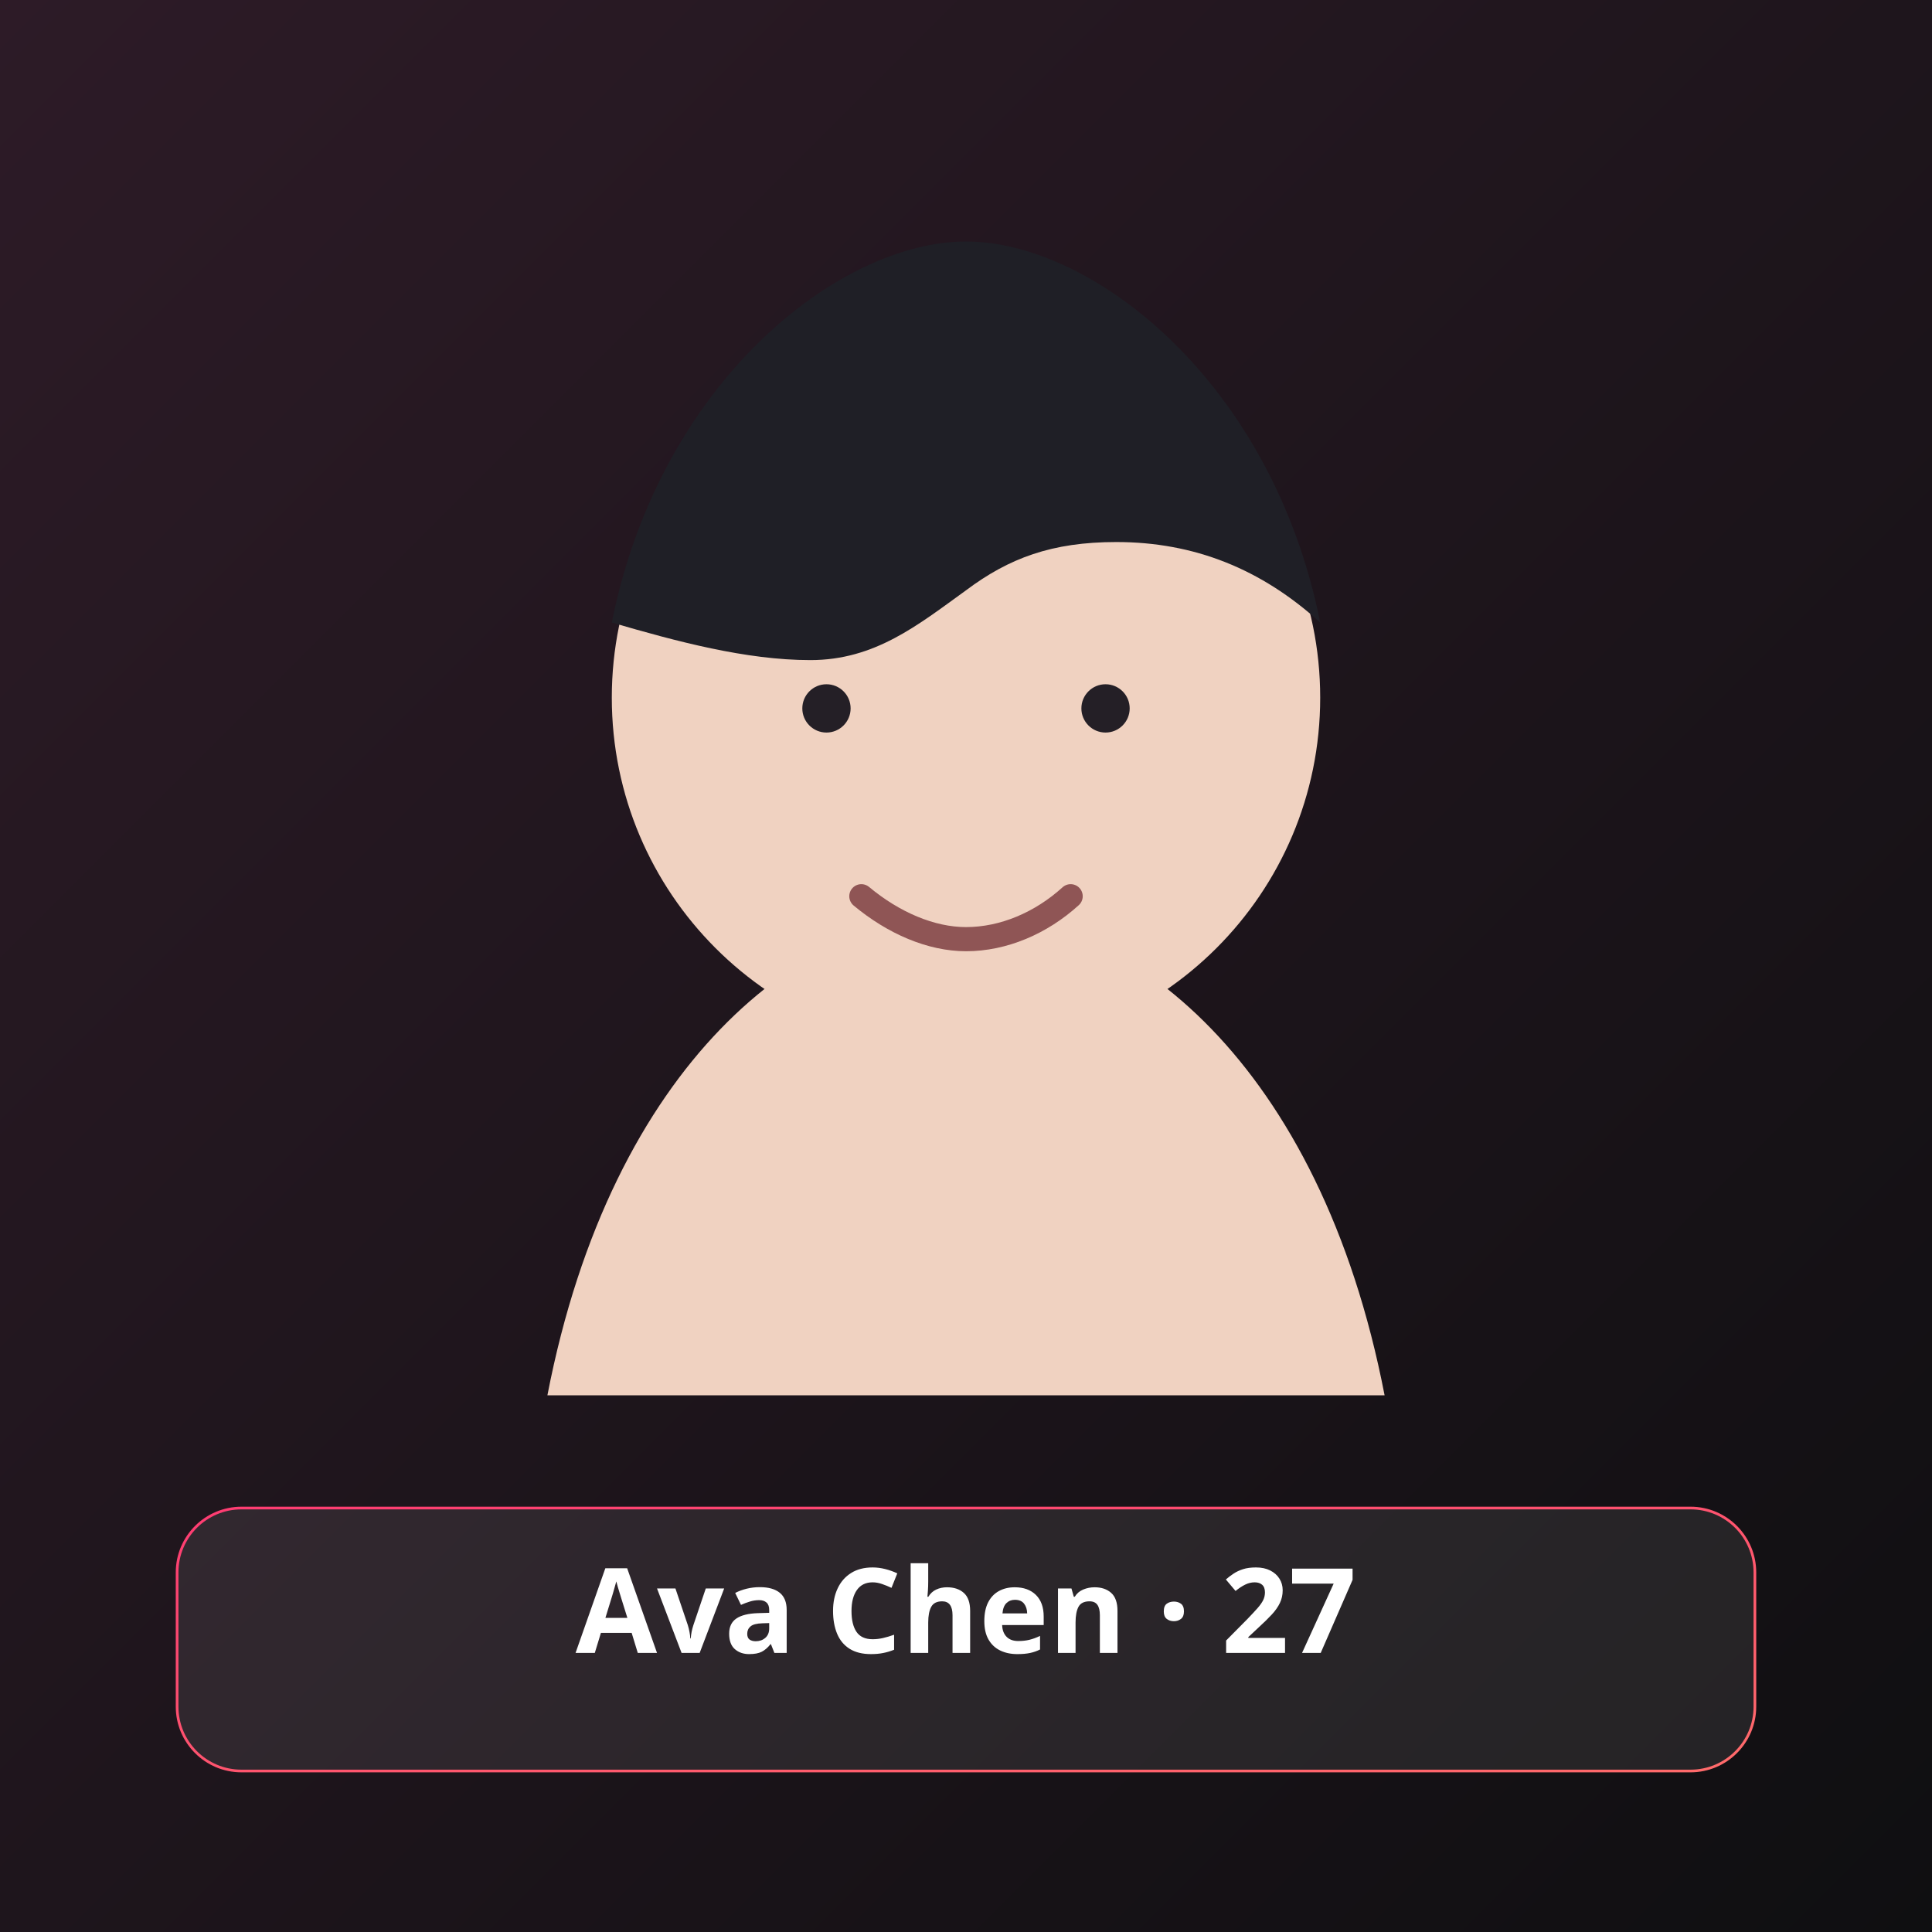
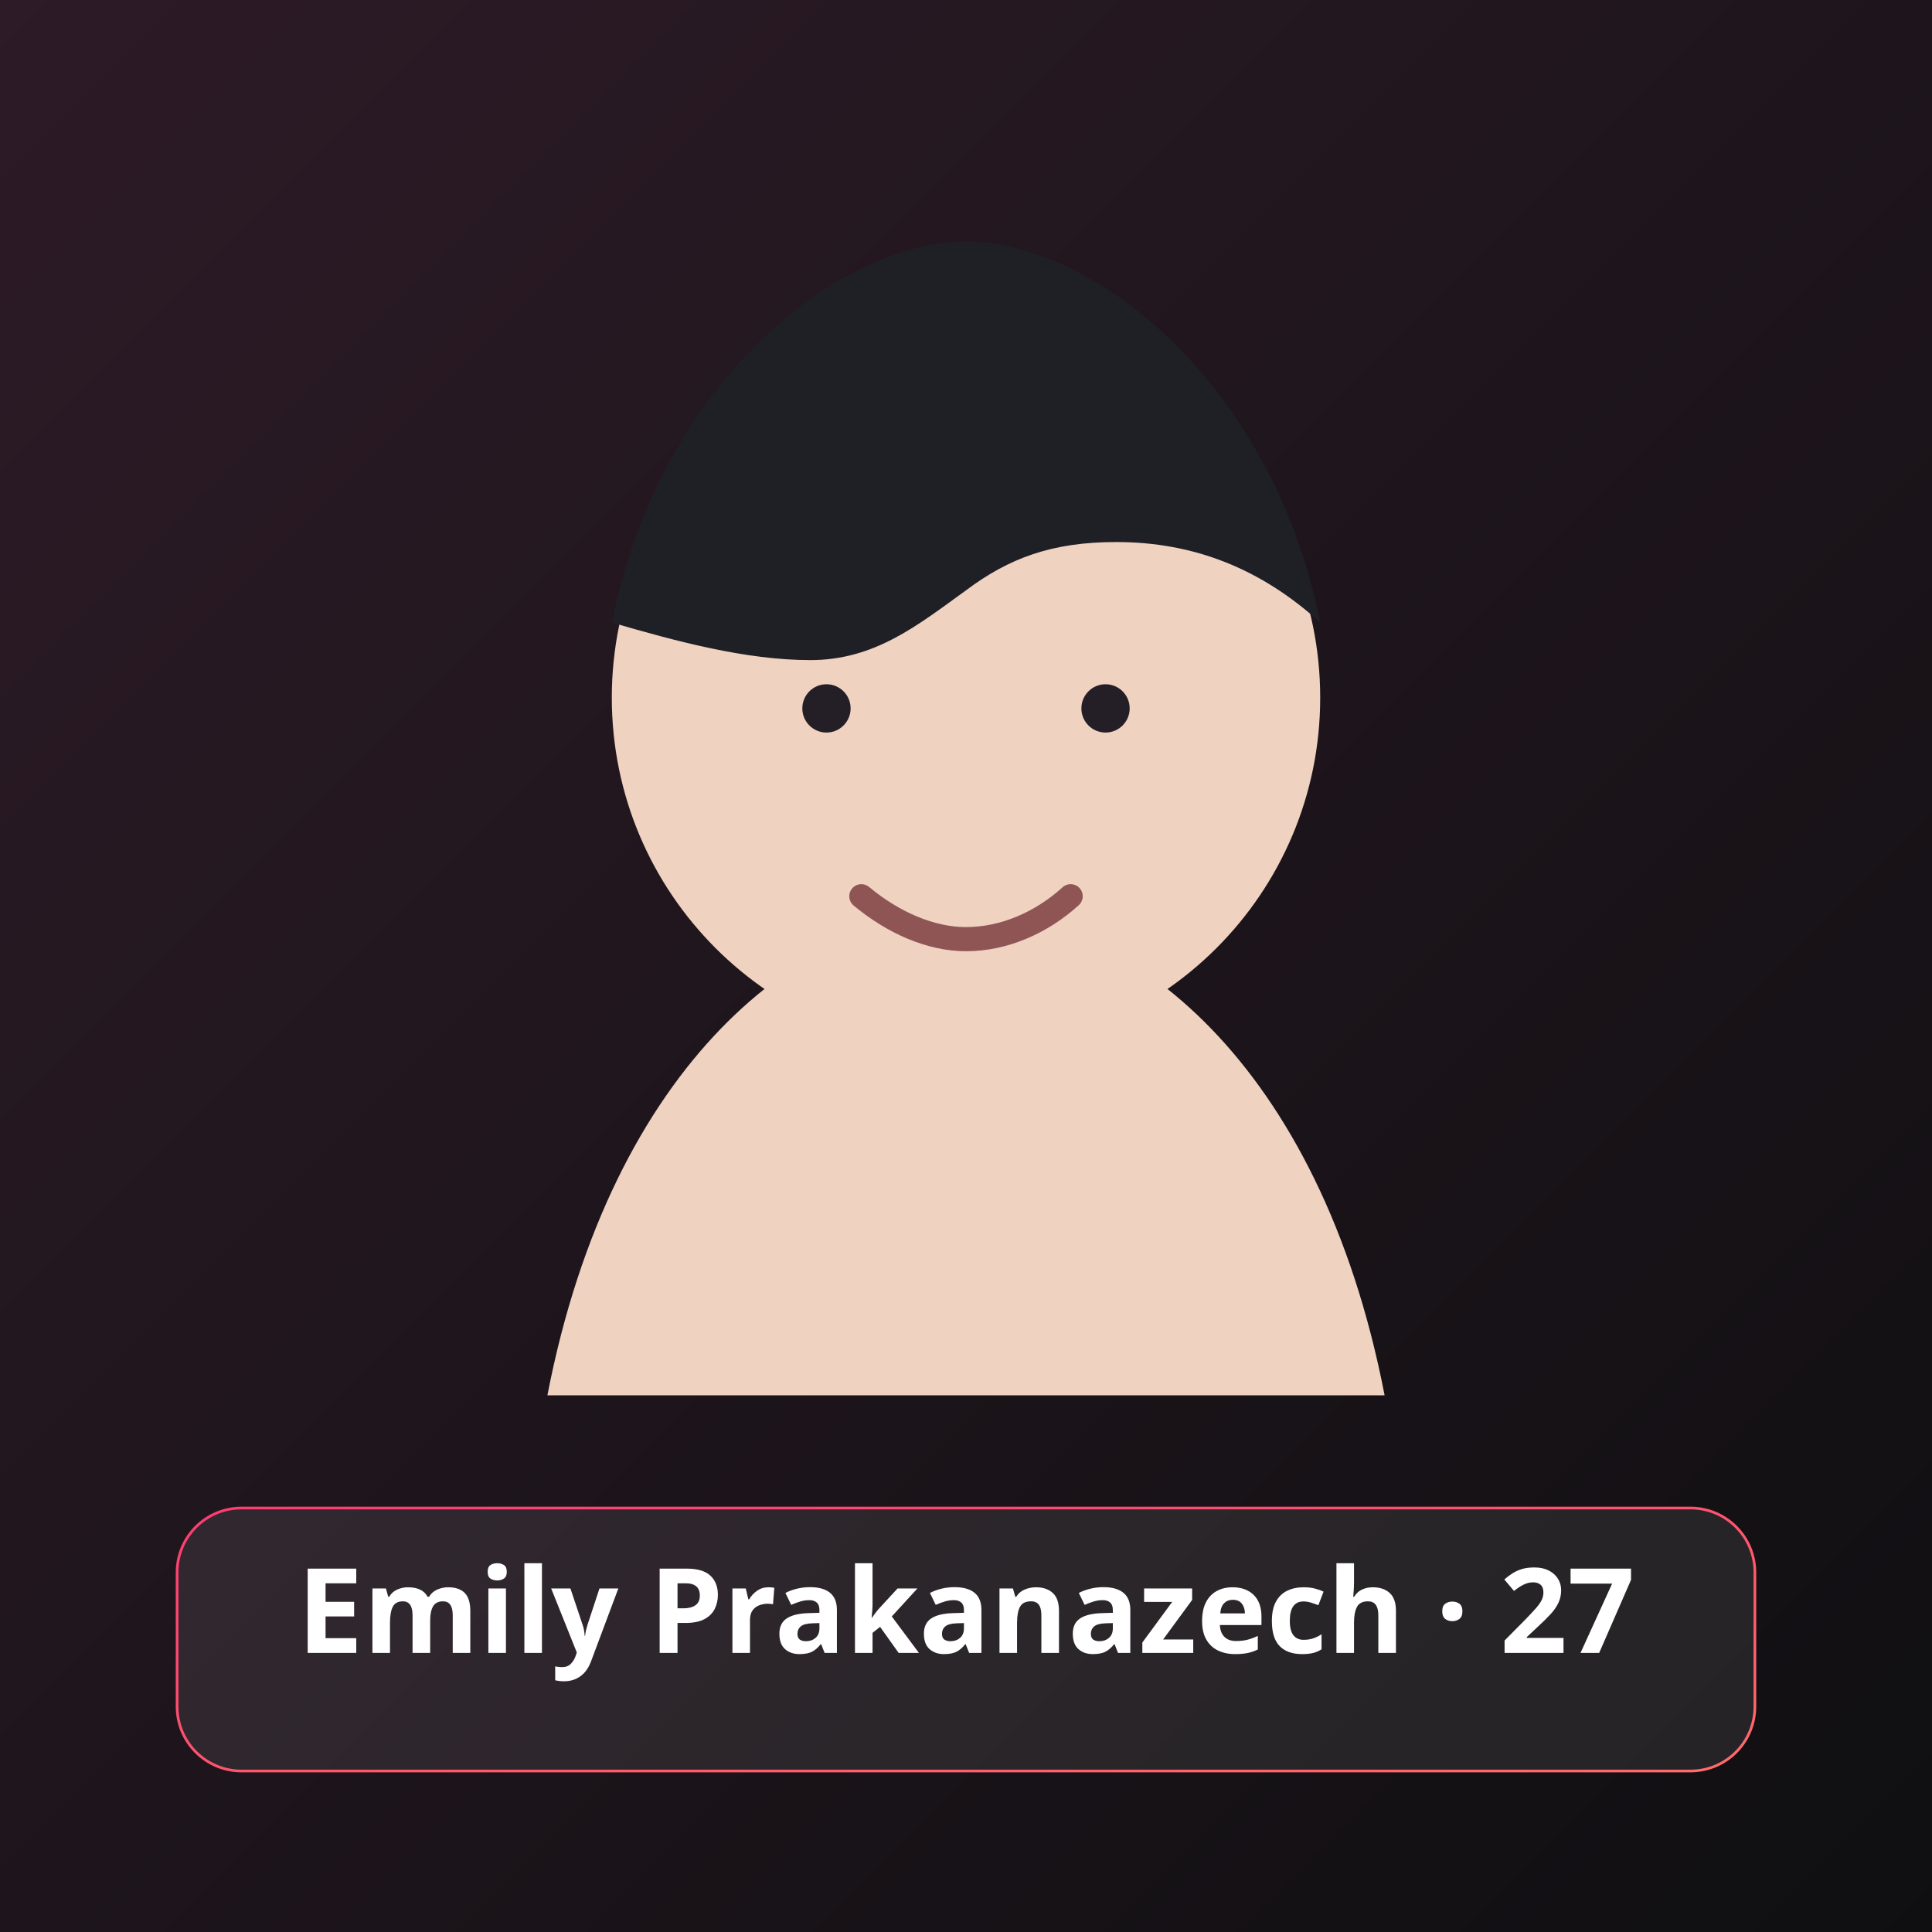
<svg xmlns="http://www.w3.org/2000/svg" width="720" height="720" viewBox="0 0 720 720" role="img" aria-labelledby="title desc">
  <defs>
    <linearGradient id="bg" x1="0%" y1="0%" x2="100%" y2="100%">
      <stop offset="0%" stop-color="#2d1b27" />
      <stop offset="100%" stop-color="#0f0f11" />
    </linearGradient>
    <linearGradient id="accent" x1="0%" y1="0%" x2="100%" y2="100%">
      <stop offset="0%" stop-color="#fe3c72" />
      <stop offset="100%" stop-color="#ff6b6b" />
    </linearGradient>
  </defs>
  <rect width="720" height="720" fill="url(#bg)" />
  <circle cx="360" cy="260" r="132" fill="#f0d2c1" />
  <path d="M204 520c24-124 96-180 156-180s132 56 156 180" fill="#f0d2c1" />
  <path d="M228 232c18-90 85-142 132-142s114 52 132 142c-22-20-47-30-76-30-24 0-40 6-56 18-18 13-34 26-58 26-24 0-50-7-74-14z" fill="#1f1f26" />
  <circle cx="308" cy="264" r="9" fill="#241f26" />
  <circle cx="412" cy="264" r="9" fill="#241f26" />
  <path d="M321 334c12 10 26 16 39 16 14 0 28-6 39-16" fill="none" stroke="#8f5555" stroke-width="9" stroke-linecap="round" />
  <rect x="66" y="562" width="588" height="98" rx="24" fill="rgba(255,255,255,0.08)" stroke="url(#accent)" />
-   <text x="360" y="616" fill="#ffffff" font-size="44" font-family="Outfit, sans-serif" font-weight="700" text-anchor="middle">Ava Chen · 27</text>
+   <text x="360" y="616" fill="#ffffff" font-size="44" font-family="Outfit, sans-serif" font-weight="700" text-anchor="middle">Emily Prakanazech · 27</text>
</svg>
